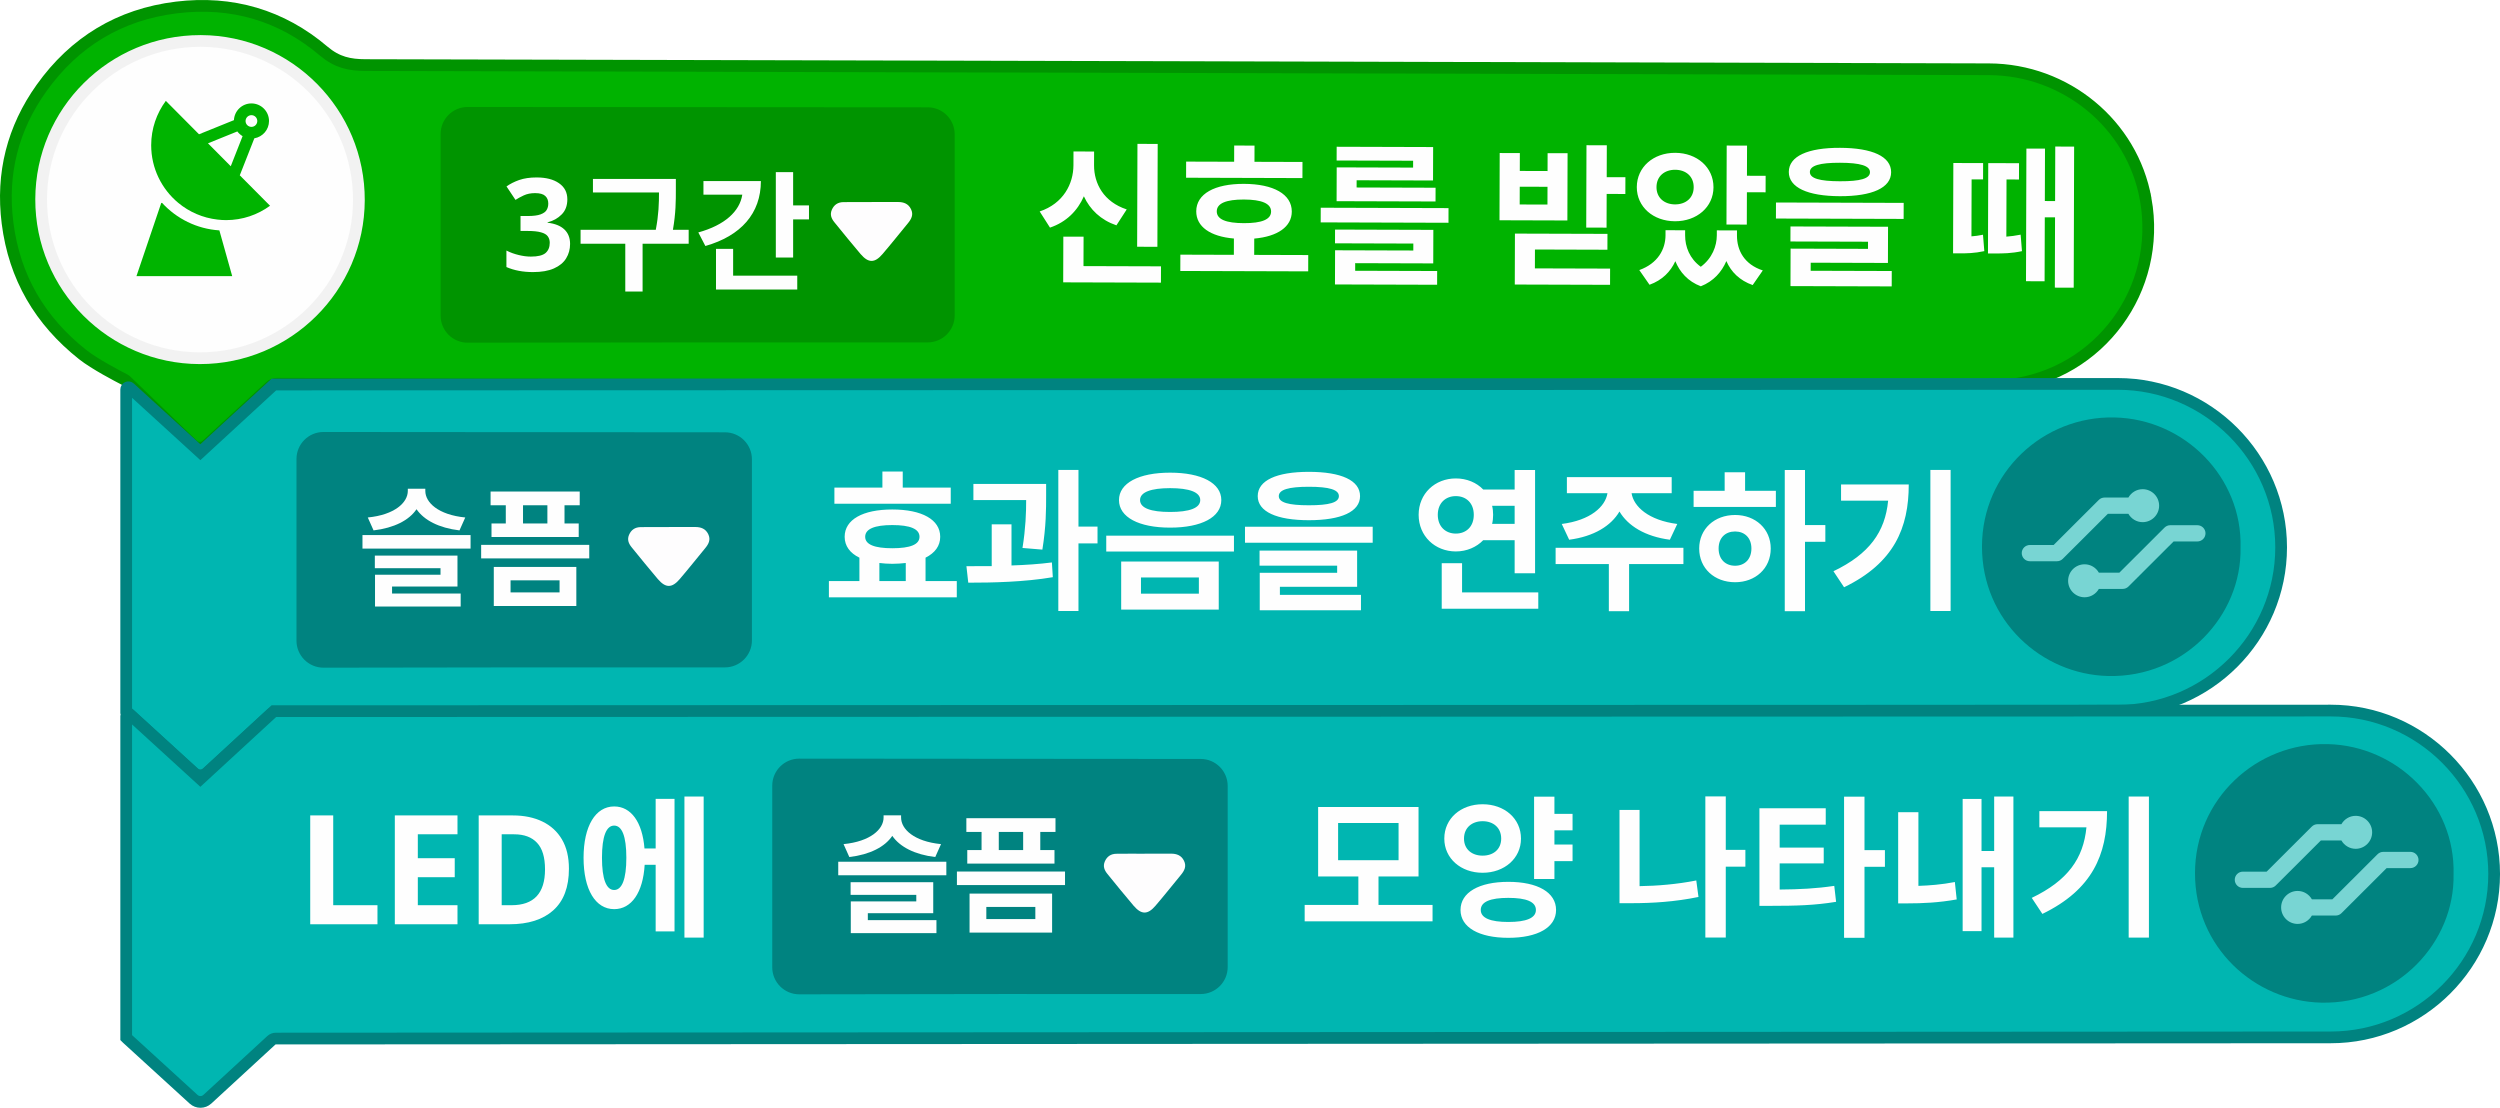
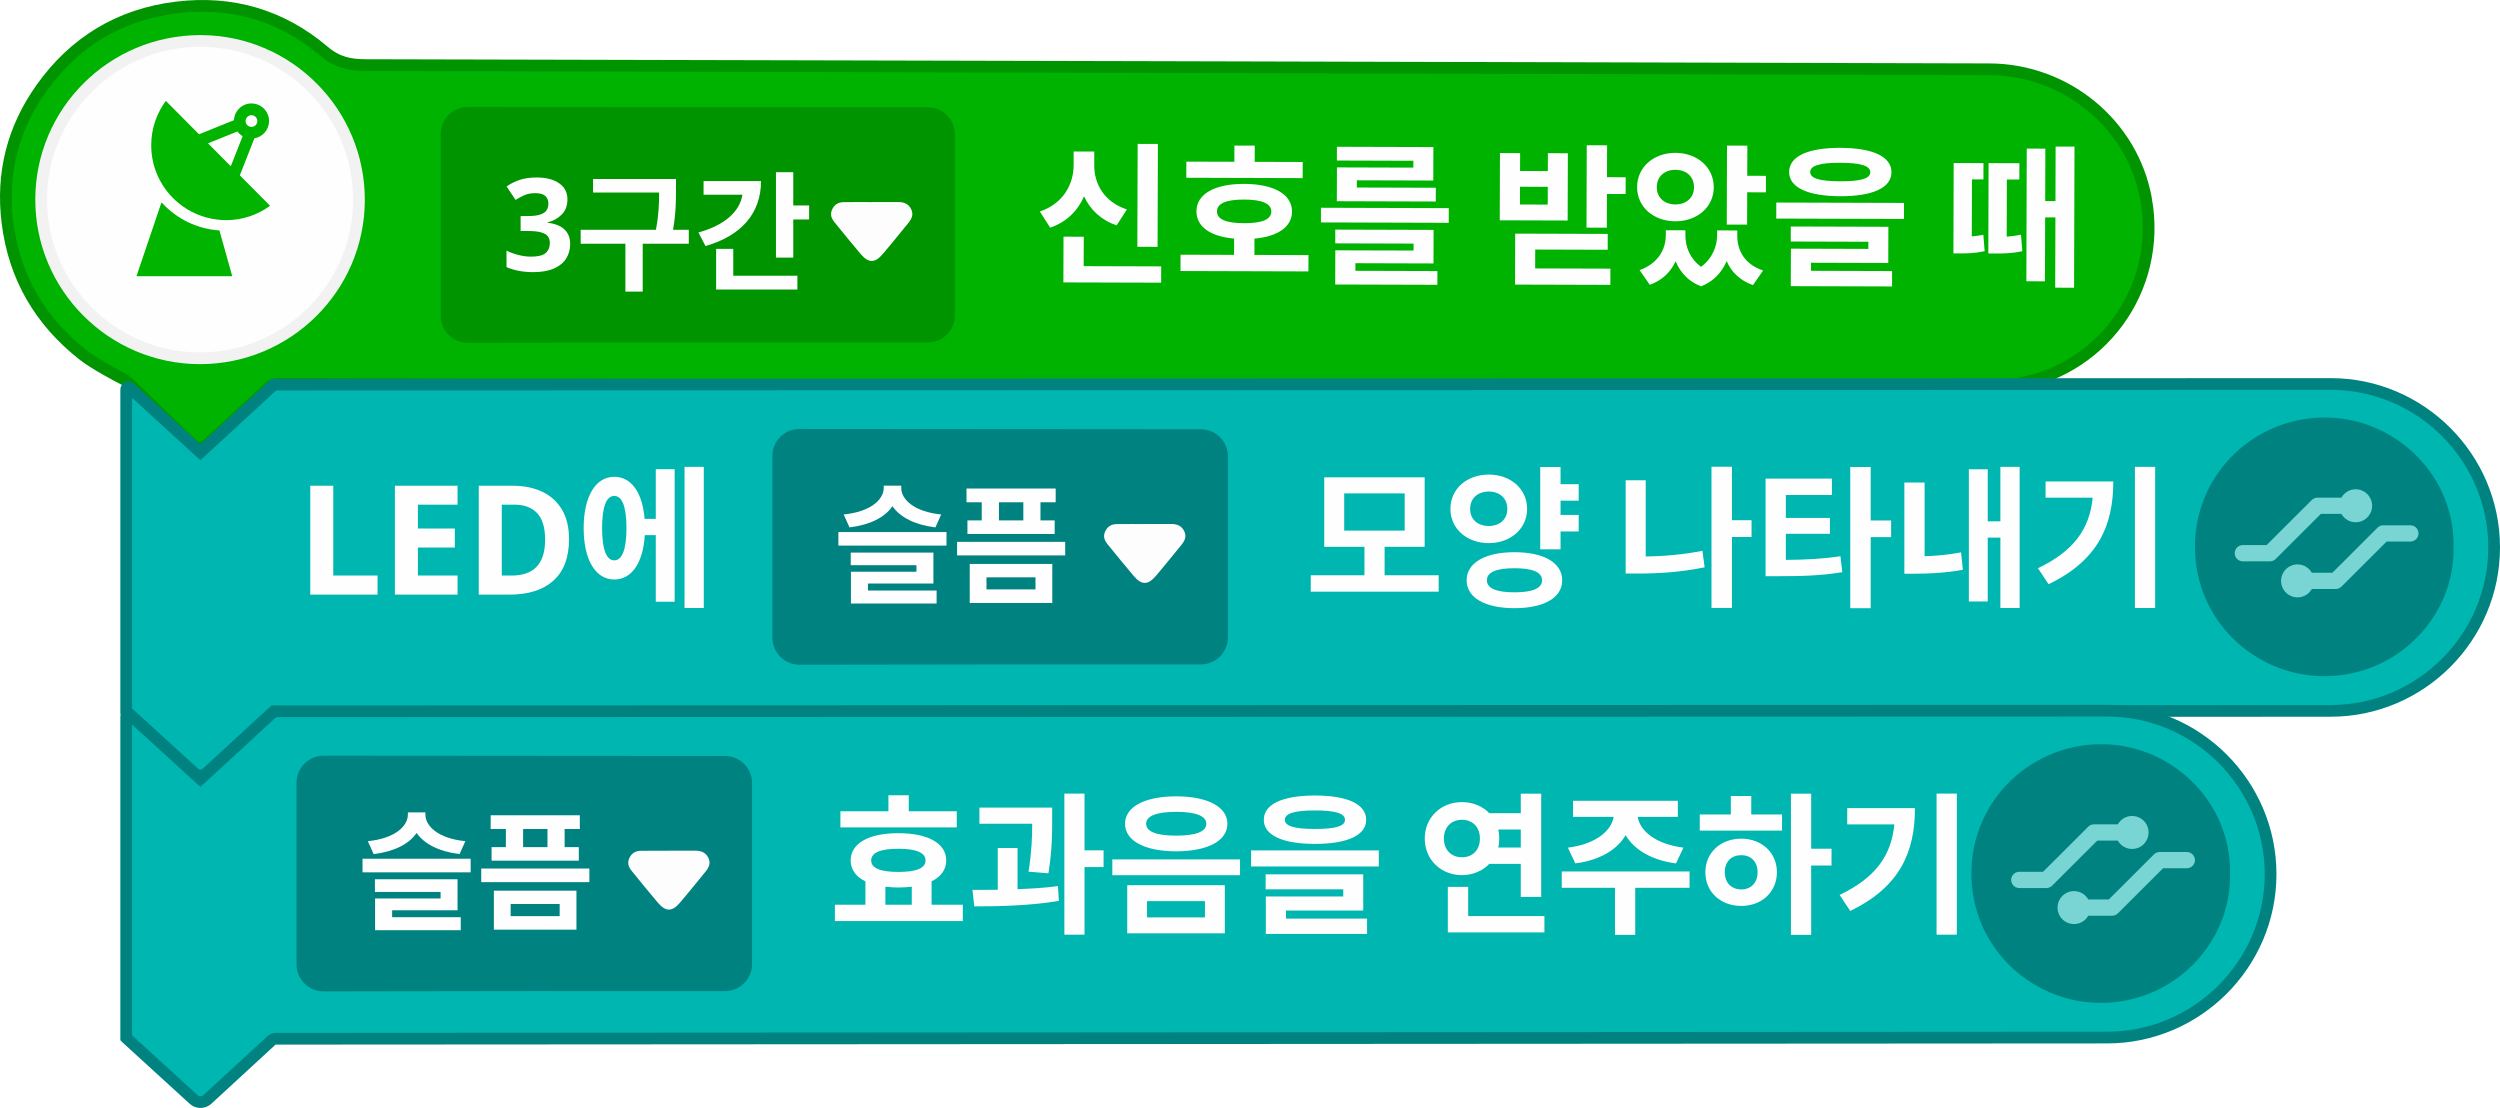
- <svg xmlns="http://www.w3.org/2000/svg" id="_레이어_1" data-name="레이어 1" viewBox="0 0 426.401 188.944">
+ <svg xmlns="http://www.w3.org/2000/svg" id="_레이어_1" data-name="레이어 1" viewBox="0 0 426.326 188.944">
  <defs>
    <style>
      .cls-1, .cls-2, .cls-3, .cls-4, .cls-5, .cls-6, .cls-7 {
        stroke-width: 0px;
      }

      .cls-1, .cls-8, .cls-9, .cls-10 {
        fill: #fefefe;
      }

      .cls-2 {
        fill: #78d5d3;
      }

      .cls-3 {
        fill: #009400;
      }

      .cls-4 {
        fill: #00b400;
      }

      .cls-5 {
        fill: #fefdfe;
      }

      .cls-11 {
        fill: #00b300;
        stroke: #009400;
      }

      .cls-11, .cls-12 {
        stroke-miterlimit: 10;
        stroke-width: 2px;
      }

      .cls-8, .cls-9, .cls-10 {
        font-family: Pretendard-Bold-KSCpc-EUC-H, Pretendard;
        font-weight: 700;
      }

      .cls-8, .cls-10 {
        font-size: 26px;
      }

      .cls-9 {
        font-size: 22px;
      }

      .cls-6 {
        fill: #008380;
      }

      .cls-12 {
        fill: #00b6b1;
        stroke: #008380;
      }

      .cls-10 {
        letter-spacing: -.01em;
      }

      .cls-7 {
        fill: #f2f2f2;
      }
    </style>
  </defs>
  <g>
    <path class="cls-11" d="m365.969,33.954c-2.293-12.79-13.66-22.1-26.741-22.14-81.918-.248-194.948-.502-276.866-.713-2.727-.007-4.859-.438-7.168-2.399C48.028,2.617,39.547.119,30.1,1.274,20.381,2.463,12.681,7.161,7.067,15.04,2.193,21.879.212,29.582,1.283,38.024c1.177,9.281,5.524,16.675,12.825,22.461,2.04,1.617,6.09,3.722,7.073,4.225.147.075.282.172.401.286l11.318,10.9c.643.62,1.658.631,2.315.026l10.886-10.023c.313-.288.718-.448,1.143-.446,87.06.295,205.629.228,292.284.487.891.003,1.782-.029,2.673-.045.198-.088.388-.231.594-.257,15.315-1.89,25.945-16.233,23.175-31.684Z" />
    <g>
-       <path class="cls-1" d="m34.019,61.097c-14.927-.049-27.039-12.211-27-27.111.038-14.888,12.218-27,27.151-27h.124c14.9.067,26.976,12.266,26.917,27.194-.058,14.842-12.216,26.917-27.102,26.917h-.091Z" />
-       <path class="cls-7" d="m34.17,7.986h.121c14.349.064,25.978,11.813,25.921,26.189-.056,14.293-11.765,25.922-26.103,25.922h-.087c-14.375-.047-26.04-11.759-26.003-26.109.037-14.337,11.768-26.001,26.151-26.002m0-2c-15.526.001-28.111,12.502-28.151,27.997-.04,15.453,12.517,28.063,27.997,28.114.032,0,.062,0,.094,0,15.444,0,28.042-12.503,28.103-27.914.061-15.477-12.462-28.128-27.913-28.197-.044,0-.085,0-.129,0h0Z" />
+       <path class="cls-1" d="m34.019,61.097c-14.927-.049-27.039-12.211-27-27.111.039-14.888,12.218-27,27.151-27h.125c14.9.067,26.976,12.266,26.917,27.193-.058,14.843-12.216,26.918-27.103,26.918h-.09Z" />
+       <path class="cls-7" d="m34.17,7.986h0,.12c14.35.064,25.978,11.813,25.922,26.189-.056,14.293-11.765,25.922-26.103,25.922h-.087c-14.375-.047-26.04-11.759-26.003-26.109.037-14.337,11.768-26.001,26.151-26.002m0-2c-15.526.001-28.111,12.502-28.151,27.997-.04,15.453,12.517,28.063,27.997,28.114.032,0,.062,0,.094,0,15.444,0,28.043-12.503,28.103-27.914.06-15.477-12.463-28.128-27.913-28.197-.044,0-.086,0-.129,0h0Z" />
    </g>
    <text class="cls-8" transform="translate(176.329 46.251) rotate(.173)">
      <tspan x="0" y="0">신호를 받았을 때</tspan>
    </text>
    <path class="cls-3" d="m158.231,18.302l-78.472-.054c-2.545-.002-4.608,2.06-4.608,4.605v30.991c0,2.547,2.076,4.61,4.622,4.605,32.802-.069,45.639-.051,78.447-.049,2.543,0,4.613-2.062,4.612-4.605v-30.888c0-2.542-2.06-4.603-4.601-4.605Z" />
    <g>
      <text class="cls-9" transform="translate(85.531 46.188)">
        <tspan x="0" y="0">3구간</tspan>
      </text>
      <path class="cls-5" d="m148.672,34.454c1.503,0,3.006-.003,4.509.001.951.003,1.744.288,2.197,1.211.47.958.064,1.702-.534,2.425-1.451,1.754-2.859,3.543-4.343,5.268-1.318,1.533-2.389,1.523-3.72-.029-1.519-1.771-2.972-3.598-4.452-5.402-.521-.635-.812-1.313-.452-2.145.374-.865,1.045-1.293,1.954-1.309,1.614-.027,3.228-.008,4.842-.008v-.013Z" />
    </g>
    <g>
      <path class="cls-4" d="m27.646,34.608h-.141l-4.232,12.492h16.332l-2.189-7.805c-3.859-.251-7.305-2.005-9.77-4.687Z" />
      <path class="cls-4" d="m40.898,29.902l.36-.915.36-.915,1.763-4.482c1.417-.239,2.502-1.466,2.502-2.95,0-1.654-1.346-3-3-3-1.604,0-2.907,1.268-2.985,2.853l-4.144,1.677-.905.366-.905.366-5.662-5.697c-1.562,2.119-2.496,4.729-2.496,7.563,0,3.959,1.802,7.496,4.628,9.839,1.856,1.538,4.156,2.556,6.678,2.845.482.055.971.091,1.468.091,2.806,0,5.392-.915,7.499-2.449l-5.161-5.194Zm1.026-8.071l.028-.072.076.03-.105.042Zm.959-2.19c.551,0,1,.449,1,1s-.449,1-1,1-1-.449-1-1,.449-1,1-1Zm-3.165,7.797l-.36.915-3.885-3.91.905-.366.905-.366,3.195-1.293c.242.326.547.598.899.804l-1.299,3.302-.36.915Z" />
    </g>
  </g>
-   <path class="cls-12" d="m361.198,65.482l-314.485.101h0l-12.543,11.548h0l-12.023-10.98c-.238-.218-.622-.049-.622.274v54.841l.171.168,11.328,10.345c.663.605,1.678.603,2.338-.004l10.91-10.045c.212-.195.49-.304.779-.304l314.149-.202c15.329,0,27.871-12.542,27.871-27.871s-12.542-27.871-27.871-27.871Z" />
-   <path class="cls-6" d="m382.147,93.397c.233,11.599-9.583,22.21-22.59,21.903-11.361-.268-21.522-9.45-21.508-22.104.014-12.581,10.427-22.278,22.629-21.994,11.969.279,21.786,10.209,21.47,22.194Z" />
+   <path class="cls-12" d="m397.455,65.482l-350.743.101h0l-12.543,11.548h0l-12.023-10.98c-.238-.218-.622-.049-.622.274v54.841l.171.168,11.328,10.345c.663.605,1.678.603,2.338-.004l10.91-10.045c.212-.195.49-.304.779-.304l350.406-.202c15.329,0,27.871-12.542,27.871-27.871s-12.542-27.871-27.871-27.871Z" />
+   <path class="cls-6" d="m418.404,93.397c.233,11.599-9.583,22.21-22.59,21.903-11.361-.268-21.522-9.45-21.508-22.104.014-12.581,10.427-22.278,22.629-21.994,11.969.279,21.786,10.209,21.47,22.194Z" />
  <g>
-     <path class="cls-2" d="m365.451,83.436c-1.047,0-1.949.579-2.433,1.427h-4.07c-.367,0-.719.145-.978.405l-7.704,7.688h-4.052c-.765,0-1.385.62-1.385,1.385s.62,1.385,1.385,1.385h4.624c.367,0,.719-.145.978-.405l7.704-7.688h3.497c.484.848,1.387,1.427,2.433,1.427,1.553,0,2.812-1.259,2.812-2.812s-1.259-2.812-2.812-2.812Z" />
-     <path class="cls-2" d="m355.549,101.871c1.047,0,1.949-.579,2.433-1.427h4.07c.367,0,.719-.145.978-.405l7.704-7.688h4.052c.765,0,1.385-.62,1.385-1.385s-.62-1.385-1.385-1.385h-4.624c-.367,0-.719.145-.978.405l-7.704,7.688h-3.497c-.484-.848-1.387-1.427-2.433-1.427-1.553,0-2.812,1.259-2.812,2.812s1.259,2.812,2.812,2.812Z" />
+     <path class="cls-2" d="m401.709,83.436c-1.047,0-1.949.579-2.433,1.427h-4.07c-.367,0-.719.145-.978.405l-7.704,7.688h-4.052c-.765,0-1.385.62-1.385,1.385s.62,1.385,1.385,1.385h4.624c.367,0,.719-.145.978-.405l7.704-7.688h3.497c.484.848,1.387,1.427,2.433,1.427,1.553,0,2.812-1.259,2.812-2.812s-1.259-2.812-2.812-2.812Z" />
+     <path class="cls-2" d="m391.806,101.871c1.047,0,1.949-.579,2.433-1.427h4.07c.367,0,.719-.145.978-.405l7.704-7.688h4.052c.765,0,1.385-.62,1.385-1.385s-.62-1.385-1.385-1.385h-4.624c-.367,0-.719.145-.978.405l-7.704,7.688h-3.497c-.484-.848-1.387-1.427-2.433-1.427-1.553,0-2.812,1.259-2.812,2.812s1.259,2.812,2.812,2.812Z" />
+   </g>
+   <path class="cls-12" d="m359.331,121.194l-312.619.101h0l-12.543,11.548h0l-12.023-10.98c-.238-.218-.622-.049-.622.274v54.841l.171.168,11.328,10.345c.663.605,1.678.603,2.338-.004l10.91-10.045c.212-.195.49-.304.779-.304l312.282-.202c15.329,0,27.871-12.542,27.871-27.871s-12.542-27.871-27.871-27.871Z" />
+   <path class="cls-6" d="m380.28,149.109c.233,11.599-9.583,22.21-22.59,21.903-11.361-.268-21.522-9.45-21.508-22.104.014-12.581,10.427-22.278,22.629-21.994,11.969.279,21.786,10.209,21.47,22.194Z" />
+   <g>
+     <path class="cls-2" d="m363.585,139.149c-1.047,0-1.949.579-2.433,1.427h-4.07c-.367,0-.719.145-.978.405l-7.704,7.688h-4.052c-.765,0-1.385.62-1.385,1.385s.62,1.385,1.385,1.385h4.624c.367,0,.719-.145.978-.405l7.704-7.688h3.497c.484.848,1.387,1.427,2.433,1.427,1.553,0,2.812-1.259,2.812-2.812s-1.259-2.812-2.812-2.812Z" />
+     <path class="cls-2" d="m353.683,157.584c1.047,0,1.949-.579,2.433-1.427h4.07c.367,0,.719-.145.978-.405l7.704-7.688h4.052c.765,0,1.385-.62,1.385-1.385s-.62-1.385-1.385-1.385h-4.624c-.367,0-.719.145-.978.405l-7.704,7.688h-3.497c-.484-.848-1.387-1.427-2.433-1.427-1.553,0-2.812,1.259-2.812,2.812s1.259,2.812,2.812,2.812Z" />
+   </g>
+   <text class="cls-10" transform="translate(50.568 101.4)">
+     <tspan x="0" y="0">LED에</tspan>
+   </text>
+   <text class="cls-10" transform="translate(222.462 101.4)">
+     <tspan x="0" y="0">모양 나타내기</tspan>
+   </text>
+   <g>
+     <path class="cls-6" d="m204.794,73.205l-68.471-.054c-2.545-.002-4.608,2.06-4.608,4.605v30.991c0,2.547,2.076,4.61,4.622,4.605,32.802-.069,35.638-.051,68.446-.049,2.543,0,4.613-2.062,4.612-4.605v-30.888c0-2.542-2.06-4.603-4.601-4.605Z" />
+     <g>
+       <text class="cls-9" transform="translate(142.095 101.091)">
+         <tspan x="0" y="0">슬픔</tspan>
+       </text>
+       <path class="cls-5" d="m195.235,89.357c1.503,0,3.006-.003,4.509.001.951.003,1.744.288,2.197,1.211.47.958.064,1.702-.534,2.425-1.451,1.754-2.859,3.543-4.343,5.268-1.318,1.533-2.389,1.523-3.72-.029-1.519-1.771-2.972-3.598-4.452-5.402-.521-.635-.812-1.313-.452-2.145.374-.865,1.045-1.293,1.954-1.309,1.614-.027,3.228-.008,4.842-.008v-.013Z" />
+     </g>
  </g>
  <g>
-     <text class="cls-10" transform="translate(140.315 101.93)">
+     <text class="cls-10" transform="translate(141.315 157.113)">
      <tspan x="0" y="0">효과음을 연주하기</tspan>
    </text>
    <g>
-       <path class="cls-6" d="m123.647,73.734l-68.471-.054c-2.545-.002-4.608,2.06-4.608,4.605v30.991c0,2.547,2.076,4.61,4.622,4.605,32.802-.069,35.638-.051,68.446-.049,2.543,0,4.613-2.062,4.612-4.605v-30.888c0-2.542-2.06-4.603-4.601-4.605Z" />
+       <path class="cls-6" d="m123.647,128.917l-68.471-.054c-2.545-.002-4.608,2.06-4.608,4.605v30.991c0,2.547,2.076,4.61,4.622,4.605,32.802-.069,35.638-.051,68.446-.049,2.543,0,4.613-2.062,4.612-4.605v-30.888c0-2.542-2.06-4.603-4.601-4.605Z" />
      <g>
-         <text class="cls-9" transform="translate(60.948 101.621)">
+         <text class="cls-9" transform="translate(60.948 156.804)">
          <tspan x="0" y="0">슬픔</tspan>
        </text>
-         <path class="cls-5" d="m114.088,89.886c1.503,0,3.006-.003,4.509.001.951.003,1.744.288,2.197,1.211.47.958.064,1.702-.534,2.425-1.451,1.754-2.859,3.543-4.343,5.268-1.318,1.533-2.389,1.523-3.72-.029-1.519-1.771-2.972-3.598-4.452-5.402-.521-.635-.812-1.313-.452-2.145.374-.865,1.045-1.293,1.954-1.309,1.614-.027,3.228-.008,4.842-.008v-.013Z" />
+         <path class="cls-5" d="m114.088,145.069c1.503,0,3.006-.003,4.509.001.951.003,1.744.288,2.197,1.211.47.958.064,1.702-.534,2.425-1.451,1.754-2.859,3.543-4.343,5.268-1.318,1.533-2.389,1.523-3.72-.029-1.519-1.771-2.972-3.598-4.452-5.402-.521-.635-.812-1.313-.452-2.145.374-.865,1.045-1.293,1.954-1.309,1.614-.027,3.228-.008,4.842-.008v-.013Z" />
      </g>
    </g>
  </g>
-   <path class="cls-12" d="m397.53,121.194l-350.817.101h0l-12.543,11.548h0l-12.023-10.98c-.238-.218-.622-.049-.622.274v54.841l.171.168,11.328,10.345c.663.605,1.678.603,2.338-.004l10.91-10.045c.212-.195.49-.304.779-.304l350.481-.202c15.329,0,27.871-12.542,27.871-27.871s-12.542-27.871-27.871-27.871Z" />
-   <path class="cls-6" d="m418.479,149.109c.233,11.599-9.583,22.21-22.59,21.903-11.361-.268-21.522-9.45-21.508-22.104.014-12.581,10.427-22.278,22.629-21.994,11.969.279,21.786,10.209,21.47,22.194Z" />
-   <text class="cls-10" transform="translate(50.568 157.642)">
-     <tspan x="0" y="0">LED에</tspan>
-   </text>
-   <text class="cls-10" transform="translate(221.462 157.642)">
-     <tspan x="0" y="0">모양 나타내기</tspan>
-   </text>
-   <g>
-     <path class="cls-2" d="m401.783,139.149c-1.047,0-1.949.579-2.433,1.427h-4.07c-.367,0-.719.145-.978.405l-7.704,7.688h-4.052c-.765,0-1.385.62-1.385,1.385s.62,1.385,1.385,1.385h4.624c.367,0,.719-.145.978-.405l7.704-7.688h3.497c.484.848,1.387,1.427,2.433,1.427,1.553,0,2.812-1.259,2.812-2.812s-1.259-2.812-2.812-2.812Z" />
-     <path class="cls-2" d="m391.881,157.584c1.047,0,1.949-.579,2.433-1.427h4.07c.367,0,.719-.145.978-.405l7.704-7.688h4.052c.765,0,1.385-.62,1.385-1.385s-.62-1.385-1.385-1.385h-4.624c-.367,0-.719.145-.978.405l-7.704,7.688h-3.497c-.484-.848-1.387-1.427-2.433-1.427-1.553,0-2.812,1.259-2.812,2.812s1.259,2.812,2.812,2.812Z" />
-   </g>
-   <g>
-     <path class="cls-6" d="m204.794,129.447l-68.471-.054c-2.545-.002-4.608,2.06-4.608,4.605v30.991c0,2.547,2.076,4.61,4.622,4.605,32.802-.069,35.638-.051,68.446-.049,2.543,0,4.613-2.062,4.612-4.605v-30.888c0-2.542-2.06-4.603-4.601-4.605Z" />
-     <g>
-       <text class="cls-9" transform="translate(142.095 157.333)">
-         <tspan x="0" y="0">슬픔</tspan>
-       </text>
-       <path class="cls-5" d="m195.235,145.599c1.503,0,3.006-.003,4.509.001.951.003,1.744.288,2.197,1.211.47.958.064,1.702-.534,2.425-1.451,1.754-2.859,3.543-4.343,5.268-1.318,1.533-2.389,1.523-3.72-.029-1.519-1.771-2.972-3.598-4.452-5.402-.521-.635-.812-1.313-.452-2.145.374-.865,1.045-1.293,1.954-1.309,1.614-.027,3.228-.008,4.842-.008v-.013Z" />
-     </g>
-   </g>
</svg>
